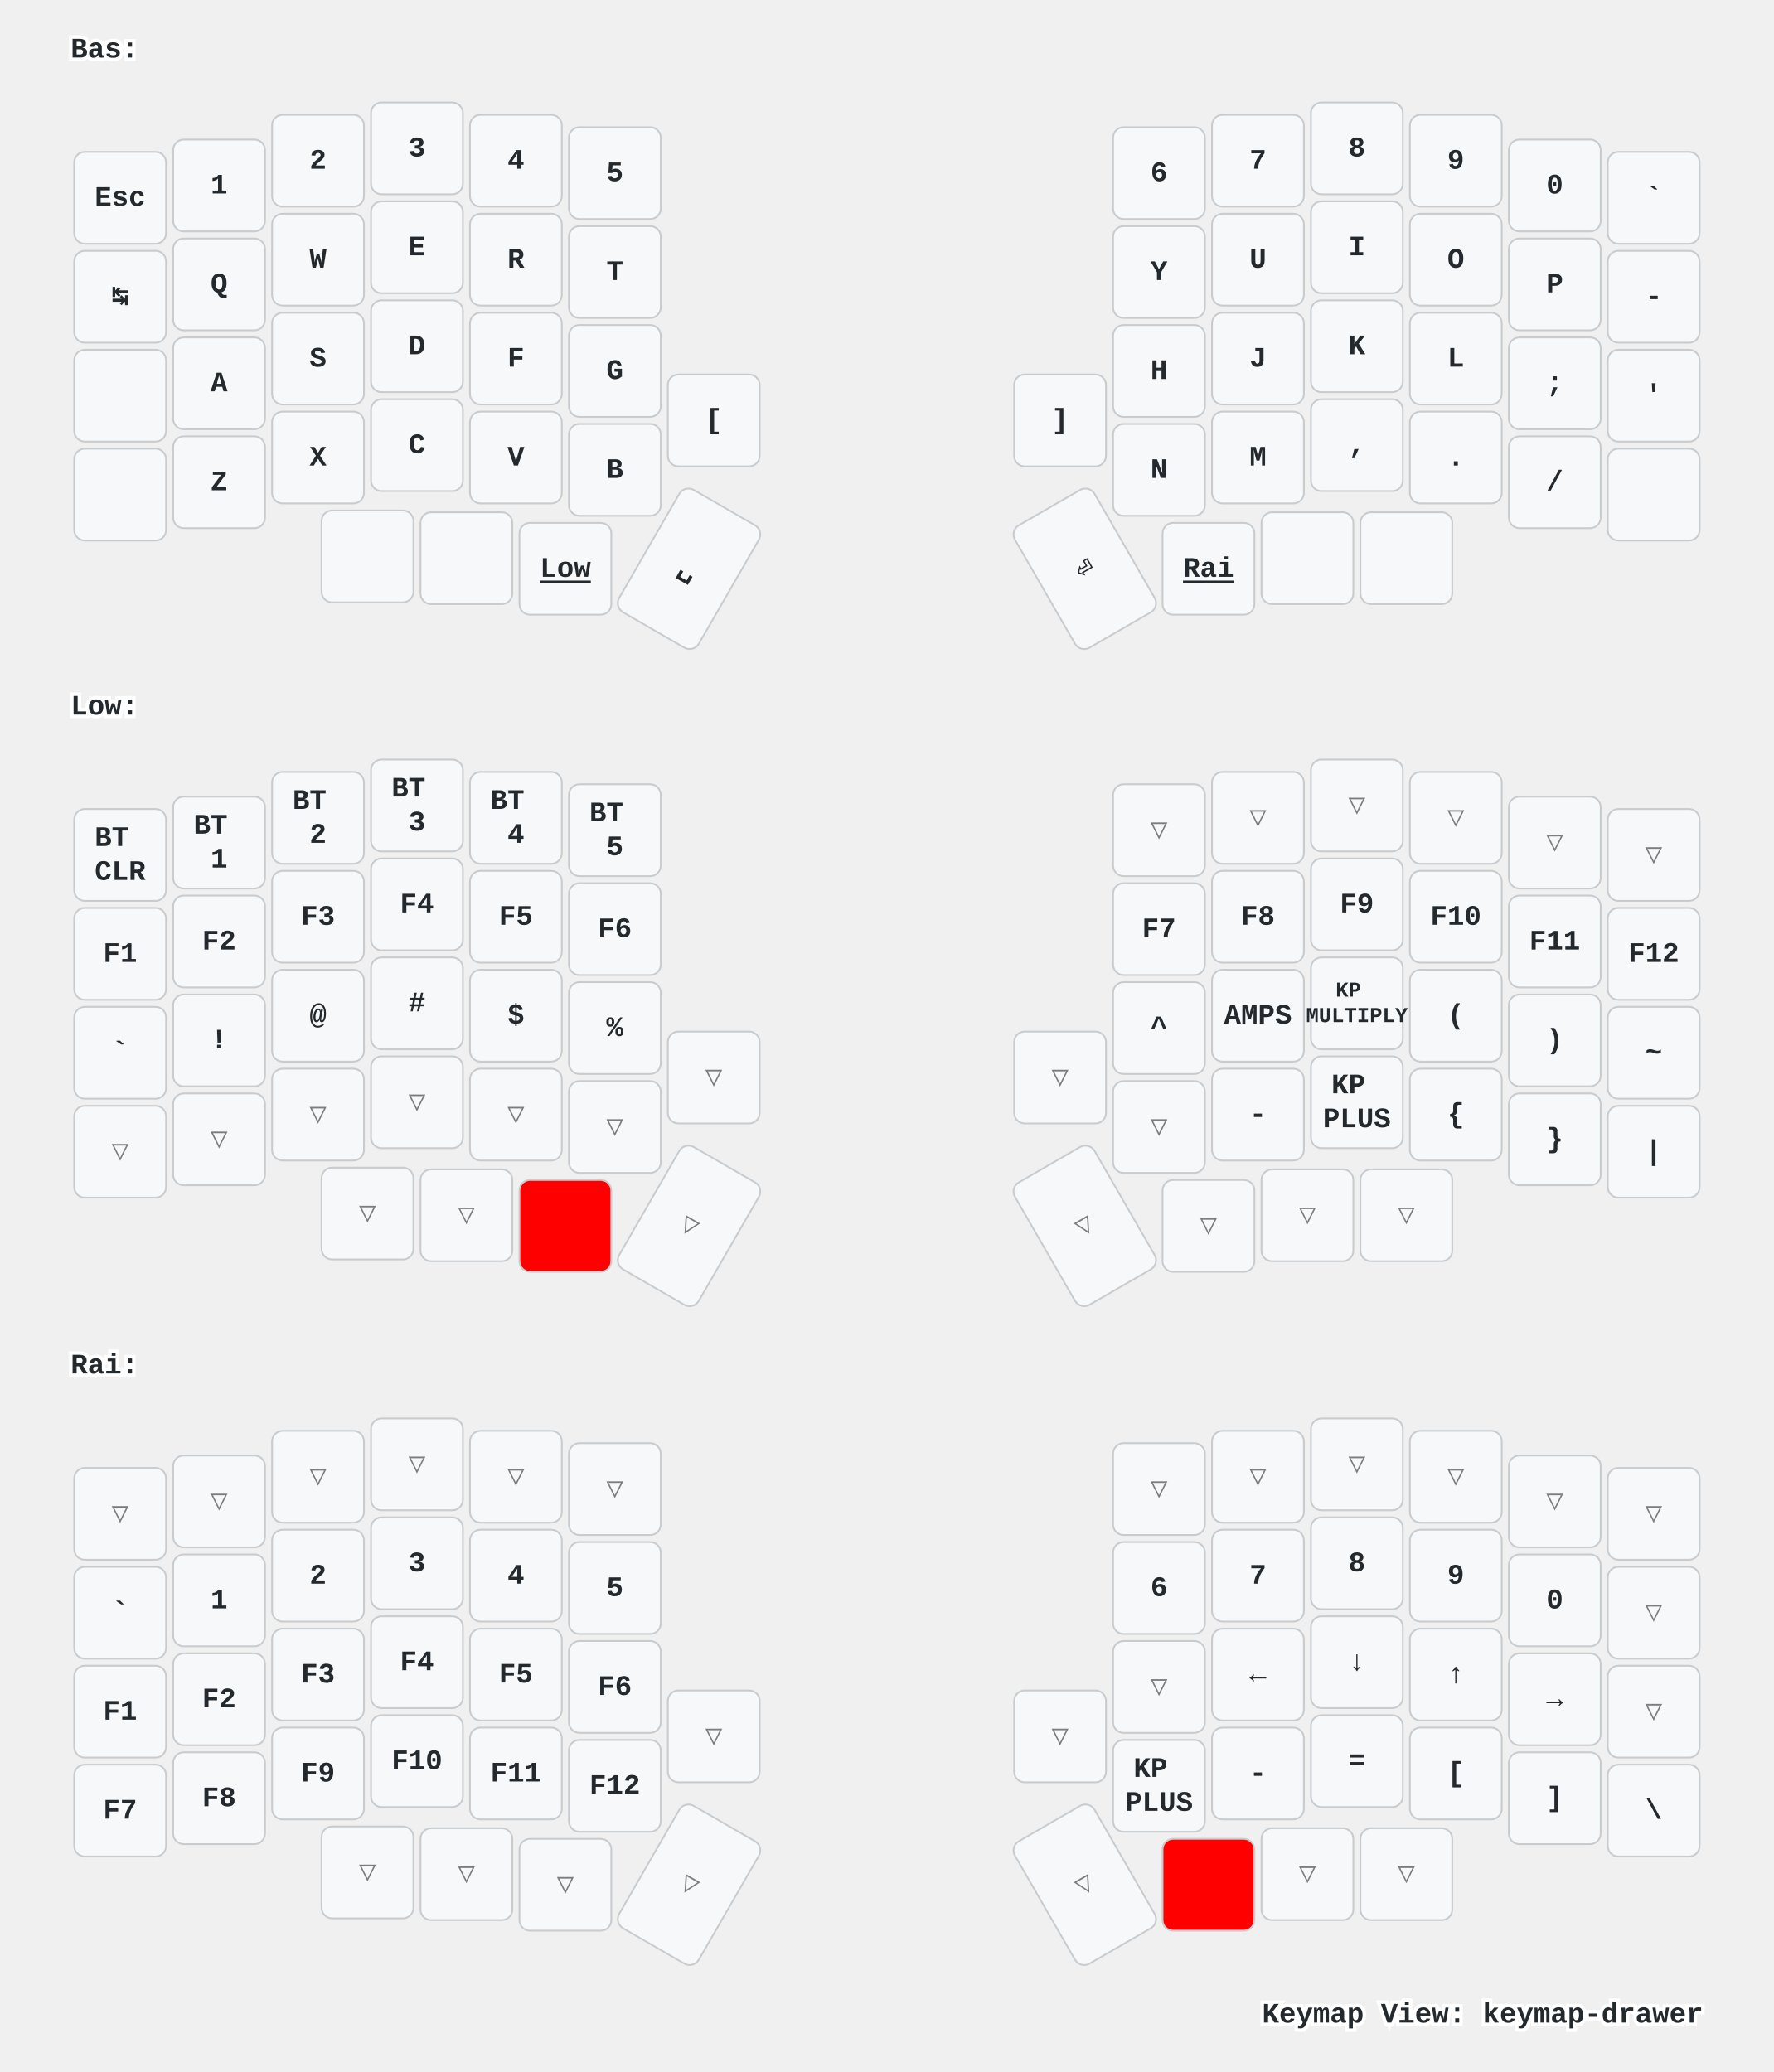
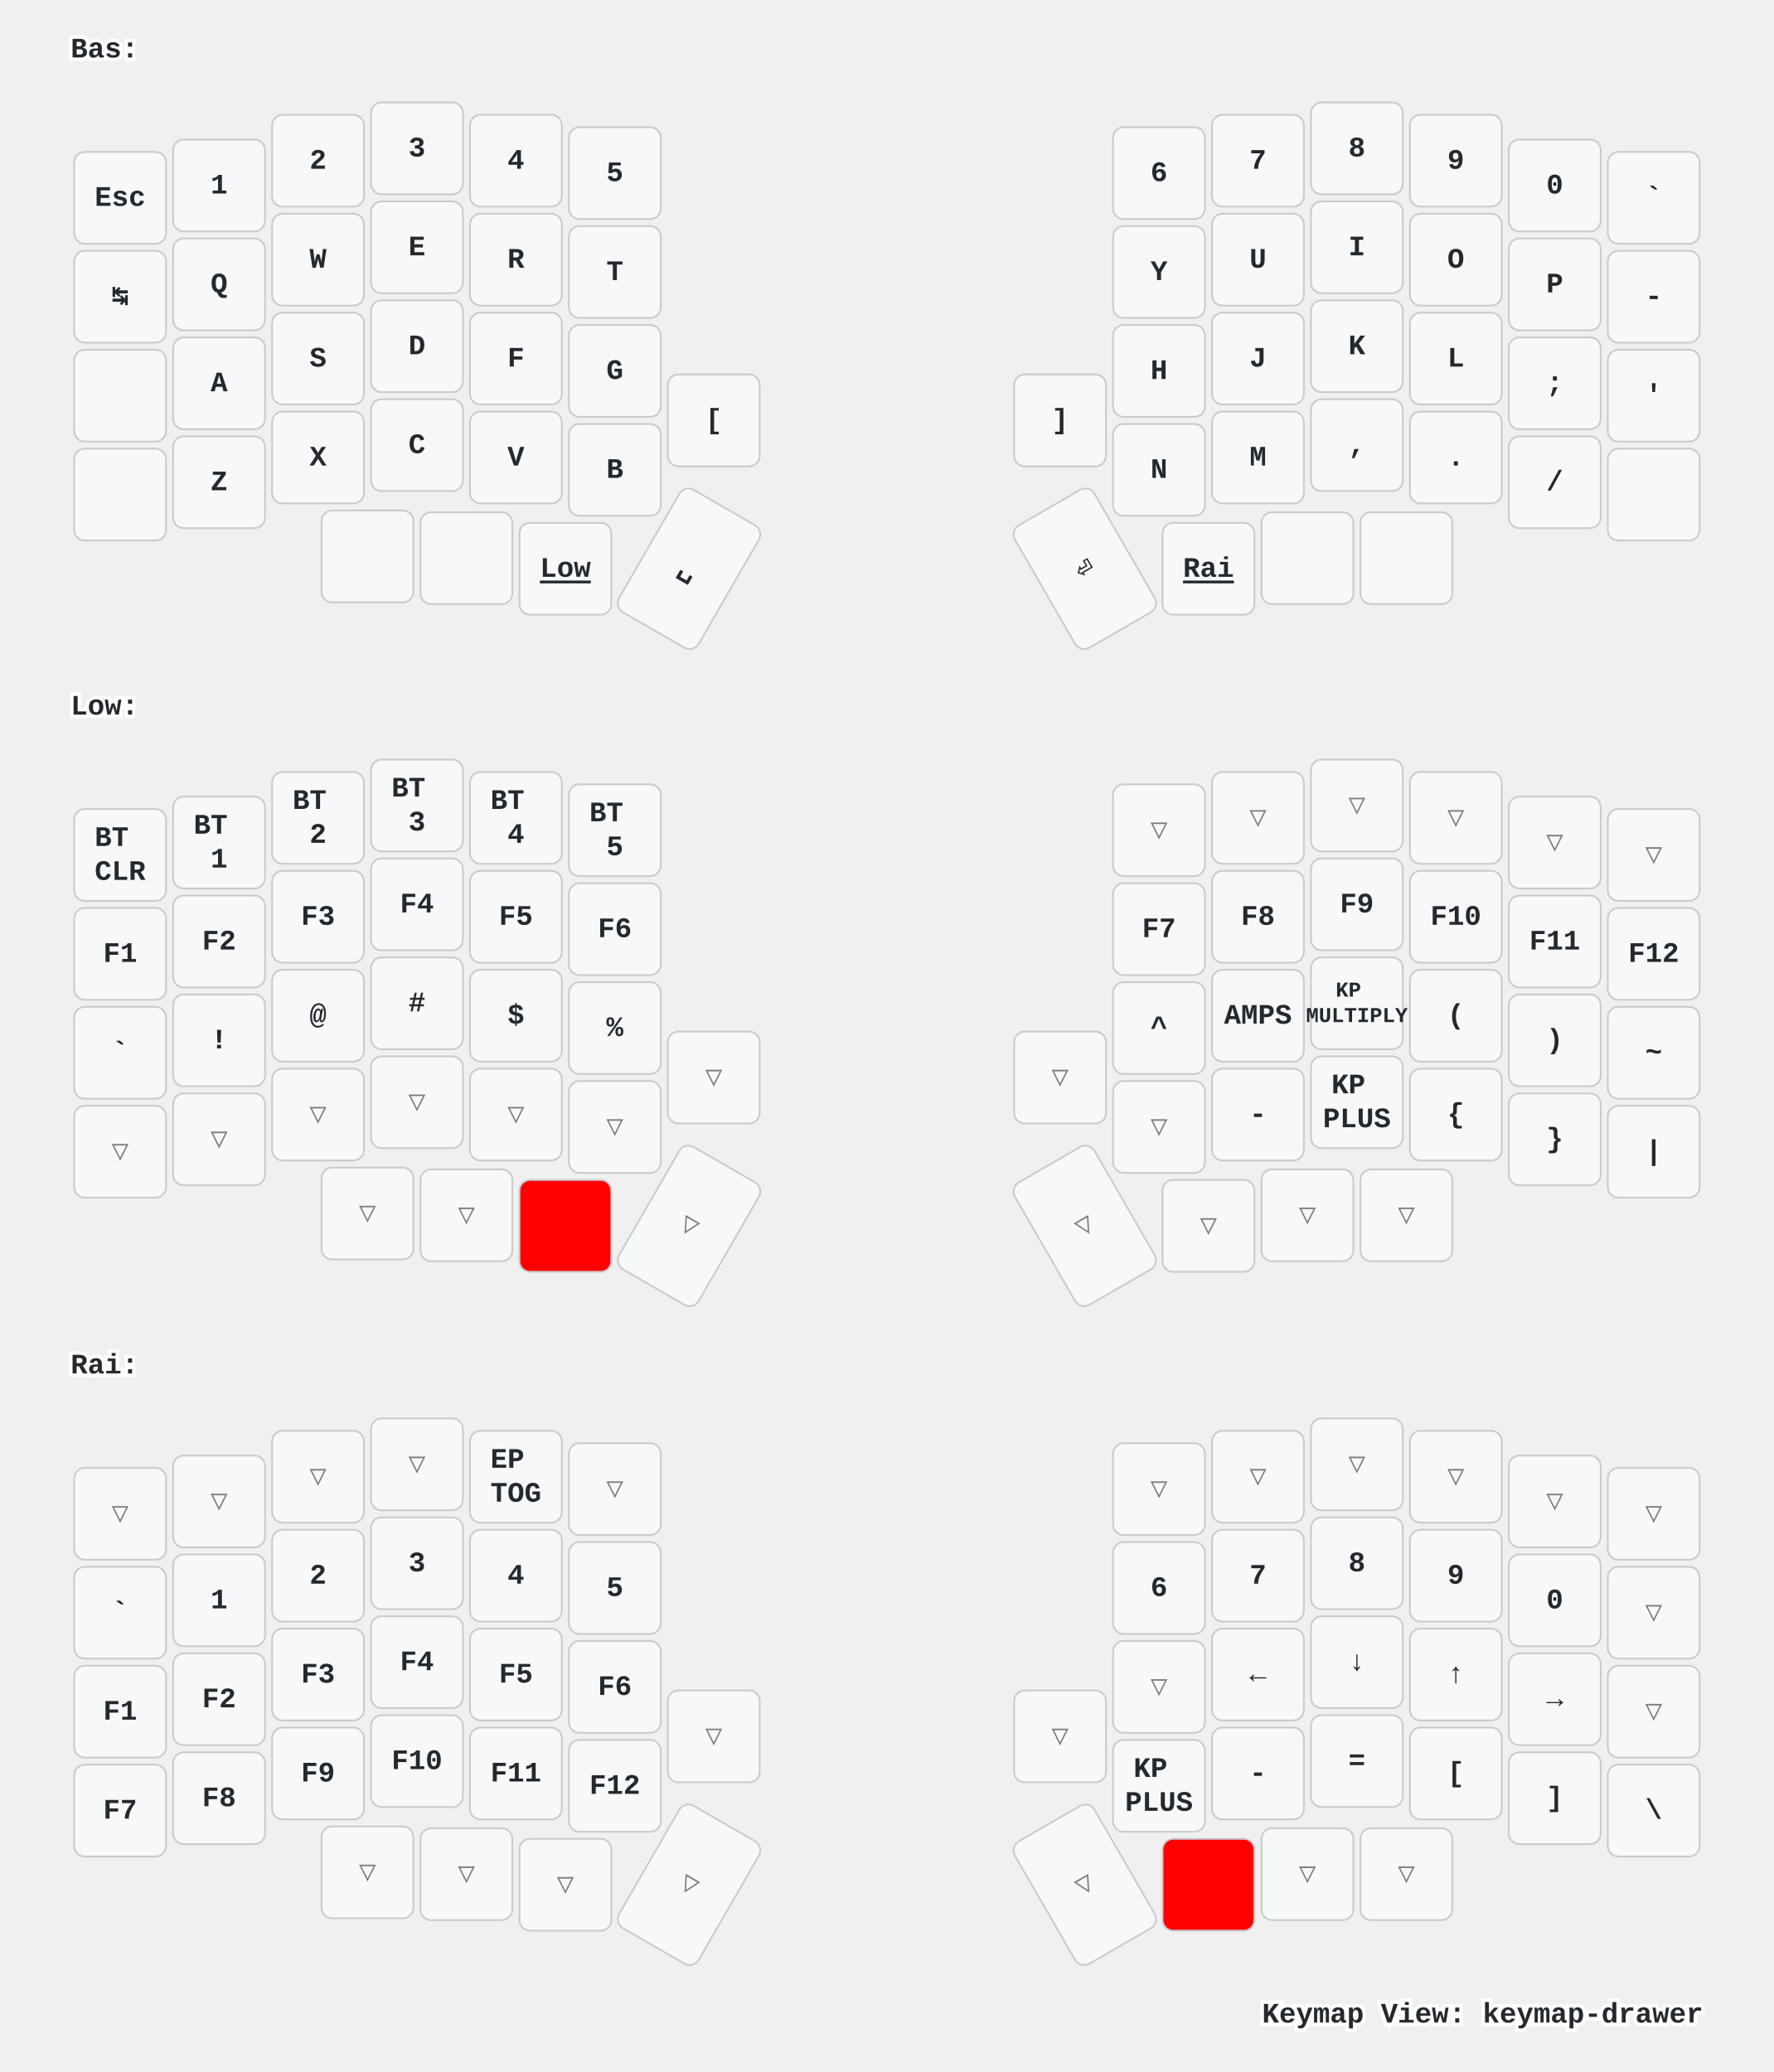
<svg xmlns="http://www.w3.org/2000/svg" xmlns:xlink="http://www.w3.org/1999/xlink" width="1004" height="1173" viewBox="0 0 1004 1173" class="keymap">
  <defs>/* start glyphs */
<svg id="mdi:apple-keyboard-command">
      <svg id="mdi-apple-keyboard-command" viewBox="0 0 24 24">
        <path d="M6,2A4,4 0 0,1 10,6V8H14V6A4,4 0 0,1 18,2A4,4 0 0,1 22,6A4,4 0 0,1 18,10H16V14H18A4,4 0 0,1 22,18A4,4 0 0,1 18,22A4,4 0 0,1 14,18V16H10V18A4,4 0 0,1 6,22A4,4 0 0,1 2,18A4,4 0 0,1 6,14H8V10H6A4,4 0 0,1 2,6A4,4 0 0,1 6,2M16,18A2,2 0 0,0 18,20A2,2 0 0,0 20,18A2,2 0 0,0 18,16H16V18M14,10H10V14H14V10M6,16A2,2 0 0,0 4,18A2,2 0 0,0 6,20A2,2 0 0,0 8,18V16H6M8,6A2,2 0 0,0 6,4A2,2 0 0,0 4,6A2,2 0 0,0 6,8H8V6M18,8A2,2 0 0,0 20,6A2,2 0 0,0 18,4A2,2 0 0,0 16,6V8H18Z" />
      </svg>
    </svg>
    <svg id="mdi:apple-keyboard-control">
      <svg id="mdi-apple-keyboard-control" viewBox="0 0 24 24">
        <path d="M19.78,11.78L18.36,13.19L12,6.83L5.64,13.19L4.22,11.78L12,4L19.78,11.78Z" />
      </svg>
    </svg>
    <svg id="mdi:apple-keyboard-option">
      <svg id="mdi-apple-keyboard-option" viewBox="0 0 24 24">
        <path d="M3,4H9.11L16.15,18H21V20H14.88L7.84,6H3V4M14,4H21V6H14V4Z" />
      </svg>
    </svg>
    <svg id="mdi:apple-keyboard-shift">
      <svg id="mdi-apple-keyboard-shift" viewBox="0 0 24 24">
        <path d="M15,18V12H17.17L12,6.83L6.83,12H9V18H15M12,4L22,14H17V20H7V14H2L12,4Z" />
      </svg>
    </svg>
    <svg id="mdi:backspace-outline">
      <svg id="mdi-backspace-outline" viewBox="0 0 24 24">
        <path d="M19,15.59L17.59,17L14,13.41L10.41,17L9,15.59L12.59,12L9,8.41L10.41,7L14,10.59L17.59,7L19,8.41L15.41,12L19,15.59M22,3A2,2 0 0,1 24,5V19A2,2 0 0,1 22,21H7C6.31,21 5.77,20.64 5.41,20.11L0,12L5.41,3.88C5.77,3.35 6.31,3 7,3H22M22,5H7L2.28,12L7,19H22V5Z" />
      </svg>
    </svg>
  </defs>/* end glyphs */
<style>/* inherit to force styles through use tags */
svg path {
    fill: inherit;
}

/* font and background color specifications */
svg.keymap {
    font-family: SFMono-Regular,Consolas,Liberation Mono,Menlo,monospace;
    font-size: 14px;
    font-kerning: normal;
    text-rendering: optimizeLegibility;
    fill: #24292e;
}

/* default key styling */
rect.key {
    fill: #f6f8fa;
}

rect.key, rect.combo {
    stroke: #c9cccf;
    stroke-width: 1;
}

/* default key side styling, only used is draw_key_sides is set */
rect.side {
    filter: brightness(90%);
}

/* color accent for combo boxes */
rect.combo, rect.combo-separate {
    fill: #cdf;
}

/* color accent for held keys */
rect.held, rect.combo.held {
    fill: #fdd;
}

/* color accent for ghost (optional) keys */
rect.ghost, rect.combo.ghost {
    stroke-dasharray: 4, 4;
    stroke-width: 2;
}

text {
    text-anchor: middle;
    dominant-baseline: middle;
}

/* styling for layer labels */
text.label {
    font-weight: bold;
    text-anchor: start;
    stroke: white;
    stroke-width: 4;
    paint-order: stroke;
}

/* styling for optional footer */
text.footer {
    text-anchor: end;
    dominant-baseline: auto;
    stroke: white;
    stroke-width: 4;
    paint-order: stroke;
}

/* styling for combo tap, and key non-tap label text */
- text.combo, text.hold, text.shifted, text.left, text.right {
+ text.combo, text.hold, text.shifted, text.left, text.right, text.tl, text.tr, text.bl, text.br {
    font-size: 11px;
}

- text.hold {
+ text.hold, text.bl, text.br {
    text-anchor: middle;
    dominant-baseline: auto;
}

- text.shifted {
+ text.shifted, text.tl, text.tr {
    text-anchor: middle;
    dominant-baseline: hanging;
}

- text.left {
+ text.left, text.tl, text.bl {
    text-anchor: start;
}

- text.right {
+ text.right, text.tr, text.br {
    text-anchor: end;
}

text.layer-activator {
    text-decoration: underline;
}

/* styling for hold/shifted label text in combo box */
text.combo.hold, text.combo.shifted, text.combo.left, text.combo.right {
    font-size: 8px;
}

/* lighter symbol for transparent keys */
text.trans {
    fill: #7b7e81;
}

/* styling for combo dendrons */
path.combo {
    stroke-width: 1;
    stroke: gray;
    fill: none;
}

/* Start Tabler Icons Cleanup */
/* cannot use height/width with glyphs */
.icon-tabler &gt; path {
    fill: inherit;
    stroke: inherit;
    stroke-width: 2;
}
/* hide tabler's default box */
.icon-tabler &gt; path[stroke="none"][fill="none"] {
    visibility: hidden;
}
/* End Tabler Icons Cleanup */

/* For default sytles, see https://github.com/caksoylar/keymap-drawer/blob/main/keymap_drawer/config.py#L85 */

svg.keymap {
  font-family: Ubuntu Mono, Inconsolata, Consolas, Liberation Mono, Menlo, monospace;
  font-size: 16px;
  font-weight: bold;
  text-rendering: optimizeLegibility;
}

/* Color accent for held keys
red = #f00
green = #0f0
blue = #00f
yellow = #ff0
cyan = #0ff
magenta = #f0f
white = #fff
black = #000
grey = #888
light grey = #ccc
#ffc
*/
rect.held, rect.combo.held {
    fill: #f00;
}

/* Technique borrowed and extended from https://github.com/englmaxi/zmk-config/blob/master/keymap-drawer/config.yaml */
.sym_sub_text.tap {
  translate: -5px 2px;
  font-size: 20px;
}
.sym_sub_text.shifted {
  translate: 10px 13px;
  font-size: 10px;
  opacity: 1.0;
}
.combo.sym_sub_text.tap {
  translate: -1px 1px;
}
.combo.sym_sub_text.shifted {
  translate: 7px 5px;
  font-size: 10px;
  opacity: 1.0;
}

/* Toggle */
.toggle.shifted {
  translate: -10px 12px;
}

.toggle.hold {
  translate: 13px -23px;
}

/* Variant for tap-dances */
.tap_dance.tap {
  translate: -7px 0px;
  font-size: 12px;
}
.tap_dance.shifted {
  translate: 7px 17px;
  font-size: 12px;
  opacity: 1.0;
}

/* Variant for symbol next to symbol */
.sym_by_sym.tap {
  translate: -6px 0px;
}
.sym_by_sym.shifted {
  translate: 10px 12px;
  opacity: 1.0;
}

.combo.sym_by_sym.tap {
  translate: -35px 0px;
}
.combo.sym_by_sym.shifted {
  translate: 35px 20px;
  opacity: 1.0;
}

.combo.sym_by_sym.hold {
  visibility: hidden;
}

/* hide hold box for combo sym_by_sym */
.combo.sym_by_sym.hold &gt; path[stroke="none"][fill="none"] {
  visibility: hidden;
}
</style>
  <g transform="translate(40, 0)" class="layer-Bas">
    <text x="0" y="28" class="label" id="Bas">Bas:</text>
    <g transform="translate(0, 56)">
      <g transform="translate(28, 56)" class="key keypos-0">
        <rect rx="6" ry="6" x="-26" y="-26" width="52" height="52" class="key" />
        <text x="0" y="0" class="key tap">Esc</text>
      </g>
      <g transform="translate(84, 49)" class="key keypos-1">
        <rect rx="6" ry="6" x="-26" y="-26" width="52" height="52" class="key" />
        <text x="0" y="0" class="key tap">1</text>
      </g>
      <g transform="translate(140, 35)" class="key keypos-2">
        <rect rx="6" ry="6" x="-26" y="-26" width="52" height="52" class="key" />
        <text x="0" y="0" class="key tap">2</text>
      </g>
      <g transform="translate(196, 28)" class="key keypos-3">
        <rect rx="6" ry="6" x="-26" y="-26" width="52" height="52" class="key" />
        <text x="0" y="0" class="key tap">3</text>
      </g>
      <g transform="translate(252, 35)" class="key keypos-4">
        <rect rx="6" ry="6" x="-26" y="-26" width="52" height="52" class="key" />
        <text x="0" y="0" class="key tap">4</text>
      </g>
      <g transform="translate(308, 42)" class="key keypos-5">
        <rect rx="6" ry="6" x="-26" y="-26" width="52" height="52" class="key" />
        <text x="0" y="0" class="key tap">5</text>
      </g>
      <g transform="translate(616, 42)" class="key keypos-6">
        <rect rx="6" ry="6" x="-26" y="-26" width="52" height="52" class="key" />
        <text x="0" y="0" class="key tap">6</text>
      </g>
      <g transform="translate(672, 35)" class="key keypos-7">
        <rect rx="6" ry="6" x="-26" y="-26" width="52" height="52" class="key" />
        <text x="0" y="0" class="key tap">7</text>
      </g>
      <g transform="translate(728, 28)" class="key keypos-8">
        <rect rx="6" ry="6" x="-26" y="-26" width="52" height="52" class="key" />
        <text x="0" y="0" class="key tap">8</text>
      </g>
      <g transform="translate(784, 35)" class="key keypos-9">
        <rect rx="6" ry="6" x="-26" y="-26" width="52" height="52" class="key" />
        <text x="0" y="0" class="key tap">9</text>
      </g>
      <g transform="translate(840, 49)" class="key keypos-10">
        <rect rx="6" ry="6" x="-26" y="-26" width="52" height="52" class="key" />
        <text x="0" y="0" class="key tap">0</text>
      </g>
      <g transform="translate(896, 56)" class="key keypos-11">
        <rect rx="6" ry="6" x="-26" y="-26" width="52" height="52" class="key" />
        <text x="0" y="0" class="key tap">`</text>
      </g>
      <g transform="translate(28, 112)" class="key keypos-12">
        <rect rx="6" ry="6" x="-26" y="-26" width="52" height="52" class="key" />
        <text x="0" y="0" class="key tap">↹</text>
      </g>
      <g transform="translate(84, 105)" class="key keypos-13">
        <rect rx="6" ry="6" x="-26" y="-26" width="52" height="52" class="key" />
        <text x="0" y="0" class="key tap">Q</text>
      </g>
      <g transform="translate(140, 91)" class="key keypos-14">
        <rect rx="6" ry="6" x="-26" y="-26" width="52" height="52" class="key" />
        <text x="0" y="0" class="key tap">W</text>
      </g>
      <g transform="translate(196, 84)" class="key keypos-15">
        <rect rx="6" ry="6" x="-26" y="-26" width="52" height="52" class="key" />
        <text x="0" y="0" class="key tap">E</text>
      </g>
      <g transform="translate(252, 91)" class="key keypos-16">
        <rect rx="6" ry="6" x="-26" y="-26" width="52" height="52" class="key" />
        <text x="0" y="0" class="key tap">R</text>
      </g>
      <g transform="translate(308, 98)" class="key keypos-17">
        <rect rx="6" ry="6" x="-26" y="-26" width="52" height="52" class="key" />
        <text x="0" y="0" class="key tap">T</text>
      </g>
      <g transform="translate(616, 98)" class="key keypos-18">
        <rect rx="6" ry="6" x="-26" y="-26" width="52" height="52" class="key" />
        <text x="0" y="0" class="key tap">Y</text>
      </g>
      <g transform="translate(672, 91)" class="key keypos-19">
        <rect rx="6" ry="6" x="-26" y="-26" width="52" height="52" class="key" />
        <text x="0" y="0" class="key tap">U</text>
      </g>
      <g transform="translate(728, 84)" class="key keypos-20">
        <rect rx="6" ry="6" x="-26" y="-26" width="52" height="52" class="key" />
        <text x="0" y="0" class="key tap">I</text>
      </g>
      <g transform="translate(784, 91)" class="key keypos-21">
        <rect rx="6" ry="6" x="-26" y="-26" width="52" height="52" class="key" />
        <text x="0" y="0" class="key tap">O</text>
      </g>
      <g transform="translate(840, 105)" class="key keypos-22">
        <rect rx="6" ry="6" x="-26" y="-26" width="52" height="52" class="key" />
        <text x="0" y="0" class="key tap">P</text>
      </g>
      <g transform="translate(896, 112)" class="key keypos-23">
        <rect rx="6" ry="6" x="-26" y="-26" width="52" height="52" class="key" />
        <text x="0" y="0" class="key tap">-</text>
      </g>
      <g transform="translate(28, 168)" class="key keypos-24">
        <rect rx="6" ry="6" x="-26" y="-26" width="52" height="52" class="key" />
        <use href="#mdi:apple-keyboard-control" xlink:href="#mdi:apple-keyboard-control" x="-9" y="-9" height="18" width="18.0" class="key tap glyph mdi:apple-keyboard-control" />
      </g>
      <g transform="translate(84, 161)" class="key keypos-25">
        <rect rx="6" ry="6" x="-26" y="-26" width="52" height="52" class="key" />
        <text x="0" y="0" class="key tap">A</text>
      </g>
      <g transform="translate(140, 147)" class="key keypos-26">
        <rect rx="6" ry="6" x="-26" y="-26" width="52" height="52" class="key" />
        <text x="0" y="0" class="key tap">S</text>
      </g>
      <g transform="translate(196, 140)" class="key keypos-27">
        <rect rx="6" ry="6" x="-26" y="-26" width="52" height="52" class="key" />
        <text x="0" y="0" class="key tap">D</text>
      </g>
      <g transform="translate(252, 147)" class="key keypos-28">
        <rect rx="6" ry="6" x="-26" y="-26" width="52" height="52" class="key" />
        <text x="0" y="0" class="key tap">F</text>
      </g>
      <g transform="translate(308, 154)" class="key keypos-29">
        <rect rx="6" ry="6" x="-26" y="-26" width="52" height="52" class="key" />
        <text x="0" y="0" class="key tap">G</text>
      </g>
      <g transform="translate(616, 154)" class="key keypos-30">
        <rect rx="6" ry="6" x="-26" y="-26" width="52" height="52" class="key" />
        <text x="0" y="0" class="key tap">H</text>
      </g>
      <g transform="translate(672, 147)" class="key keypos-31">
        <rect rx="6" ry="6" x="-26" y="-26" width="52" height="52" class="key" />
        <text x="0" y="0" class="key tap">J</text>
      </g>
      <g transform="translate(728, 140)" class="key keypos-32">
        <rect rx="6" ry="6" x="-26" y="-26" width="52" height="52" class="key" />
        <text x="0" y="0" class="key tap">K</text>
      </g>
      <g transform="translate(784, 147)" class="key keypos-33">
        <rect rx="6" ry="6" x="-26" y="-26" width="52" height="52" class="key" />
        <text x="0" y="0" class="key tap">L</text>
      </g>
      <g transform="translate(840, 161)" class="key keypos-34">
        <rect rx="6" ry="6" x="-26" y="-26" width="52" height="52" class="key" />
        <text x="0" y="0" class="key tap">;</text>
      </g>
      <g transform="translate(896, 168)" class="key keypos-35">
        <rect rx="6" ry="6" x="-26" y="-26" width="52" height="52" class="key" />
        <text x="0" y="0" class="key tap">'</text>
      </g>
      <g transform="translate(28, 224)" class="key keypos-36">
        <rect rx="6" ry="6" x="-26" y="-26" width="52" height="52" class="key" />
        <use href="#mdi:apple-keyboard-shift" xlink:href="#mdi:apple-keyboard-shift" x="-9" y="-9" height="18" width="18.0" class="key tap glyph mdi:apple-keyboard-shift" />
      </g>
      <g transform="translate(84, 217)" class="key keypos-37">
        <rect rx="6" ry="6" x="-26" y="-26" width="52" height="52" class="key" />
        <text x="0" y="0" class="key tap">Z</text>
      </g>
      <g transform="translate(140, 203)" class="key keypos-38">
        <rect rx="6" ry="6" x="-26" y="-26" width="52" height="52" class="key" />
        <text x="0" y="0" class="key tap">X</text>
      </g>
      <g transform="translate(196, 196)" class="key keypos-39">
        <rect rx="6" ry="6" x="-26" y="-26" width="52" height="52" class="key" />
        <text x="0" y="0" class="key tap">C</text>
      </g>
      <g transform="translate(252, 203)" class="key keypos-40">
        <rect rx="6" ry="6" x="-26" y="-26" width="52" height="52" class="key" />
        <text x="0" y="0" class="key tap">V</text>
      </g>
      <g transform="translate(308, 210)" class="key keypos-41">
        <rect rx="6" ry="6" x="-26" y="-26" width="52" height="52" class="key" />
        <text x="0" y="0" class="key tap">B</text>
      </g>
      <g transform="translate(364, 182)" class="key keypos-42">
        <rect rx="6" ry="6" x="-26" y="-26" width="52" height="52" class="key" />
        <text x="0" y="0" class="key tap">[</text>
      </g>
      <g transform="translate(560, 182)" class="key keypos-43">
        <rect rx="6" ry="6" x="-26" y="-26" width="52" height="52" class="key" />
        <text x="0" y="0" class="key tap">]</text>
      </g>
      <g transform="translate(616, 210)" class="key keypos-44">
        <rect rx="6" ry="6" x="-26" y="-26" width="52" height="52" class="key" />
        <text x="0" y="0" class="key tap">N</text>
      </g>
      <g transform="translate(672, 203)" class="key keypos-45">
        <rect rx="6" ry="6" x="-26" y="-26" width="52" height="52" class="key" />
        <text x="0" y="0" class="key tap">M</text>
      </g>
      <g transform="translate(728, 196)" class="key keypos-46">
        <rect rx="6" ry="6" x="-26" y="-26" width="52" height="52" class="key" />
        <text x="0" y="0" class="key tap">,</text>
      </g>
      <g transform="translate(784, 203)" class="key keypos-47">
        <rect rx="6" ry="6" x="-26" y="-26" width="52" height="52" class="key" />
        <text x="0" y="0" class="key tap">.</text>
      </g>
      <g transform="translate(840, 217)" class="key keypos-48">
        <rect rx="6" ry="6" x="-26" y="-26" width="52" height="52" class="key" />
        <text x="0" y="0" class="key tap">/</text>
      </g>
      <g transform="translate(896, 224)" class="key keypos-49">
        <rect rx="6" ry="6" x="-26" y="-26" width="52" height="52" class="key" />
        <use href="#mdi:apple-keyboard-shift" xlink:href="#mdi:apple-keyboard-shift" x="-9" y="-9" height="18" width="18.0" class="key tap glyph mdi:apple-keyboard-shift" />
      </g>
      <g transform="translate(168, 259)" class="key keypos-50">
        <rect rx="6" ry="6" x="-26" y="-26" width="52" height="52" class="key" />
        <use href="#mdi:apple-keyboard-option" xlink:href="#mdi:apple-keyboard-option" x="-9" y="-9" height="18" width="18.0" class="key tap glyph mdi:apple-keyboard-option" />
      </g>
      <g transform="translate(224, 260)" class="key keypos-51">
        <rect rx="6" ry="6" x="-26" y="-26" width="52" height="52" class="key" />
        <use href="#mdi:apple-keyboard-command" xlink:href="#mdi:apple-keyboard-command" x="-9" y="-9" height="18" width="18.0" class="key tap glyph mdi:apple-keyboard-command" />
      </g>
      <g transform="translate(280, 266)" class="key keypos-52">
        <rect rx="6" ry="6" x="-26" y="-26" width="52" height="52" class="key" />
        <a href="#Low">
          <text x="0" y="0" class="key tap layer-activator">Low</text>
        </a>
      </g>
      <g transform="translate(350, 266) rotate(30.0)" class="key keypos-53">
        <rect rx="6" ry="6" x="-26" y="-40" width="52" height="80" class="key" />
        <text x="0" y="0" class="key tap">␣</text>
      </g>
      <g transform="translate(574, 266) rotate(-30.0)" class="key keypos-54">
        <rect rx="6" ry="6" x="-26" y="-40" width="52" height="80" class="key" />
        <text x="0" y="0" class="key tap">⏎</text>
      </g>
      <g transform="translate(644, 266)" class="key keypos-55">
        <rect rx="6" ry="6" x="-26" y="-26" width="52" height="52" class="key" />
        <a href="#Rai">
          <text x="0" y="0" class="key tap layer-activator">Rai</text>
        </a>
      </g>
      <g transform="translate(700, 260)" class="key keypos-56">
        <rect rx="6" ry="6" x="-26" y="-26" width="52" height="52" class="key" />
        <use href="#mdi:backspace-outline" xlink:href="#mdi:backspace-outline" x="-9" y="-9" height="18" width="18.0" class="key tap glyph mdi:backspace-outline" />
      </g>
      <g transform="translate(756, 260)" class="key keypos-57">
        <rect rx="6" ry="6" x="-26" y="-26" width="52" height="52" class="key" />
        <use href="#mdi:apple-keyboard-command" xlink:href="#mdi:apple-keyboard-command" x="-9" y="-9" height="18" width="18.0" class="key tap glyph mdi:apple-keyboard-command" />
      </g>
    </g>
  </g>
  <g transform="translate(40, 372)" class="layer-Low">
    <text x="0" y="28" class="label" id="Low">Low:</text>
    <g transform="translate(0, 56)">
      <g transform="translate(28, 56)" class="key keypos-0">
        <rect rx="6" ry="6" x="-26" y="-26" width="52" height="52" class="key" />
        <text x="0" y="0" class="key tap">
          <tspan x="0" dy="-0.6em">BT</tspan>
          <tspan x="0" dy="1.2em">CLR</tspan>
        </text>
      </g>
      <g transform="translate(84, 49)" class="key keypos-1">
        <rect rx="6" ry="6" x="-26" y="-26" width="52" height="52" class="key" />
        <text x="0" y="0" class="key tap">
          <tspan x="0" dy="-0.6em">BT</tspan>
          <tspan x="0" dy="1.2em">1</tspan>
        </text>
      </g>
      <g transform="translate(140, 35)" class="key keypos-2">
        <rect rx="6" ry="6" x="-26" y="-26" width="52" height="52" class="key" />
        <text x="0" y="0" class="key tap">
          <tspan x="0" dy="-0.6em">BT</tspan>
          <tspan x="0" dy="1.2em">2</tspan>
        </text>
      </g>
      <g transform="translate(196, 28)" class="key keypos-3">
        <rect rx="6" ry="6" x="-26" y="-26" width="52" height="52" class="key" />
        <text x="0" y="0" class="key tap">
          <tspan x="0" dy="-0.6em">BT</tspan>
          <tspan x="0" dy="1.2em">3</tspan>
        </text>
      </g>
      <g transform="translate(252, 35)" class="key keypos-4">
        <rect rx="6" ry="6" x="-26" y="-26" width="52" height="52" class="key" />
        <text x="0" y="0" class="key tap">
          <tspan x="0" dy="-0.6em">BT</tspan>
          <tspan x="0" dy="1.2em">4</tspan>
        </text>
      </g>
      <g transform="translate(308, 42)" class="key keypos-5">
        <rect rx="6" ry="6" x="-26" y="-26" width="52" height="52" class="key" />
        <text x="0" y="0" class="key tap">
          <tspan x="0" dy="-0.6em">BT</tspan>
          <tspan x="0" dy="1.2em">5</tspan>
        </text>
      </g>
      <g transform="translate(616, 42)" class="key trans keypos-6">
        <rect rx="6" ry="6" x="-26" y="-26" width="52" height="52" class="key trans" />
        <text x="0" y="0" class="key trans tap">▽</text>
      </g>
      <g transform="translate(672, 35)" class="key trans keypos-7">
        <rect rx="6" ry="6" x="-26" y="-26" width="52" height="52" class="key trans" />
        <text x="0" y="0" class="key trans tap">▽</text>
      </g>
      <g transform="translate(728, 28)" class="key trans keypos-8">
        <rect rx="6" ry="6" x="-26" y="-26" width="52" height="52" class="key trans" />
        <text x="0" y="0" class="key trans tap">▽</text>
      </g>
      <g transform="translate(784, 35)" class="key trans keypos-9">
        <rect rx="6" ry="6" x="-26" y="-26" width="52" height="52" class="key trans" />
        <text x="0" y="0" class="key trans tap">▽</text>
      </g>
      <g transform="translate(840, 49)" class="key trans keypos-10">
        <rect rx="6" ry="6" x="-26" y="-26" width="52" height="52" class="key trans" />
        <text x="0" y="0" class="key trans tap">▽</text>
      </g>
      <g transform="translate(896, 56)" class="key trans keypos-11">
        <rect rx="6" ry="6" x="-26" y="-26" width="52" height="52" class="key trans" />
        <text x="0" y="0" class="key trans tap">▽</text>
      </g>
      <g transform="translate(28, 112)" class="key keypos-12">
        <rect rx="6" ry="6" x="-26" y="-26" width="52" height="52" class="key" />
        <text x="0" y="0" class="key tap">F1</text>
      </g>
      <g transform="translate(84, 105)" class="key keypos-13">
        <rect rx="6" ry="6" x="-26" y="-26" width="52" height="52" class="key" />
        <text x="0" y="0" class="key tap">F2</text>
      </g>
      <g transform="translate(140, 91)" class="key keypos-14">
        <rect rx="6" ry="6" x="-26" y="-26" width="52" height="52" class="key" />
        <text x="0" y="0" class="key tap">F3</text>
      </g>
      <g transform="translate(196, 84)" class="key keypos-15">
        <rect rx="6" ry="6" x="-26" y="-26" width="52" height="52" class="key" />
        <text x="0" y="0" class="key tap">F4</text>
      </g>
      <g transform="translate(252, 91)" class="key keypos-16">
        <rect rx="6" ry="6" x="-26" y="-26" width="52" height="52" class="key" />
        <text x="0" y="0" class="key tap">F5</text>
      </g>
      <g transform="translate(308, 98)" class="key keypos-17">
        <rect rx="6" ry="6" x="-26" y="-26" width="52" height="52" class="key" />
        <text x="0" y="0" class="key tap">F6</text>
      </g>
      <g transform="translate(616, 98)" class="key keypos-18">
        <rect rx="6" ry="6" x="-26" y="-26" width="52" height="52" class="key" />
        <text x="0" y="0" class="key tap">F7</text>
      </g>
      <g transform="translate(672, 91)" class="key keypos-19">
        <rect rx="6" ry="6" x="-26" y="-26" width="52" height="52" class="key" />
        <text x="0" y="0" class="key tap">F8</text>
      </g>
      <g transform="translate(728, 84)" class="key keypos-20">
        <rect rx="6" ry="6" x="-26" y="-26" width="52" height="52" class="key" />
        <text x="0" y="0" class="key tap">F9</text>
      </g>
      <g transform="translate(784, 91)" class="key keypos-21">
        <rect rx="6" ry="6" x="-26" y="-26" width="52" height="52" class="key" />
        <text x="0" y="0" class="key tap">F10</text>
      </g>
      <g transform="translate(840, 105)" class="key keypos-22">
        <rect rx="6" ry="6" x="-26" y="-26" width="52" height="52" class="key" />
        <text x="0" y="0" class="key tap">F11</text>
      </g>
      <g transform="translate(896, 112)" class="key keypos-23">
        <rect rx="6" ry="6" x="-26" y="-26" width="52" height="52" class="key" />
        <text x="0" y="0" class="key tap">F12</text>
      </g>
      <g transform="translate(28, 168)" class="key keypos-24">
        <rect rx="6" ry="6" x="-26" y="-26" width="52" height="52" class="key" />
        <text x="0" y="0" class="key tap">`</text>
      </g>
      <g transform="translate(84, 161)" class="key keypos-25">
        <rect rx="6" ry="6" x="-26" y="-26" width="52" height="52" class="key" />
        <text x="0" y="0" class="key tap">!</text>
      </g>
      <g transform="translate(140, 147)" class="key keypos-26">
        <rect rx="6" ry="6" x="-26" y="-26" width="52" height="52" class="key" />
        <text x="0" y="0" class="key tap">@</text>
      </g>
      <g transform="translate(196, 140)" class="key keypos-27">
        <rect rx="6" ry="6" x="-26" y="-26" width="52" height="52" class="key" />
        <text x="0" y="0" class="key tap">#</text>
      </g>
      <g transform="translate(252, 147)" class="key keypos-28">
        <rect rx="6" ry="6" x="-26" y="-26" width="52" height="52" class="key" />
        <text x="0" y="0" class="key tap">$</text>
      </g>
      <g transform="translate(308, 154)" class="key keypos-29">
        <rect rx="6" ry="6" x="-26" y="-26" width="52" height="52" class="key" />
        <text x="0" y="0" class="key tap">%</text>
      </g>
      <g transform="translate(616, 154)" class="key keypos-30">
        <rect rx="6" ry="6" x="-26" y="-26" width="52" height="52" class="key" />
        <text x="0" y="0" class="key tap">^</text>
      </g>
      <g transform="translate(672, 147)" class="key keypos-31">
        <rect rx="6" ry="6" x="-26" y="-26" width="52" height="52" class="key" />
        <text x="0" y="0" class="key tap">AMPS</text>
      </g>
      <g transform="translate(728, 140)" class="key keypos-32">
        <rect rx="6" ry="6" x="-26" y="-26" width="52" height="52" class="key" />
        <text x="0" y="0" class="key tap">
          <tspan x="0" dy="-0.6em" style="font-size: 75%">KP</tspan>
          <tspan x="0" dy="1.2em" style="font-size: 75%">MULTIPLY</tspan>
        </text>
      </g>
      <g transform="translate(784, 147)" class="key keypos-33">
        <rect rx="6" ry="6" x="-26" y="-26" width="52" height="52" class="key" />
        <text x="0" y="0" class="key tap">(</text>
      </g>
      <g transform="translate(840, 161)" class="key keypos-34">
        <rect rx="6" ry="6" x="-26" y="-26" width="52" height="52" class="key" />
        <text x="0" y="0" class="key tap">)</text>
      </g>
      <g transform="translate(896, 168)" class="key keypos-35">
        <rect rx="6" ry="6" x="-26" y="-26" width="52" height="52" class="key" />
        <text x="0" y="0" class="key tap">~</text>
      </g>
      <g transform="translate(28, 224)" class="key trans keypos-36">
        <rect rx="6" ry="6" x="-26" y="-26" width="52" height="52" class="key trans" />
        <text x="0" y="0" class="key trans tap">▽</text>
      </g>
      <g transform="translate(84, 217)" class="key trans keypos-37">
        <rect rx="6" ry="6" x="-26" y="-26" width="52" height="52" class="key trans" />
        <text x="0" y="0" class="key trans tap">▽</text>
      </g>
      <g transform="translate(140, 203)" class="key trans keypos-38">
        <rect rx="6" ry="6" x="-26" y="-26" width="52" height="52" class="key trans" />
        <text x="0" y="0" class="key trans tap">▽</text>
      </g>
      <g transform="translate(196, 196)" class="key trans keypos-39">
        <rect rx="6" ry="6" x="-26" y="-26" width="52" height="52" class="key trans" />
        <text x="0" y="0" class="key trans tap">▽</text>
      </g>
      <g transform="translate(252, 203)" class="key trans keypos-40">
        <rect rx="6" ry="6" x="-26" y="-26" width="52" height="52" class="key trans" />
        <text x="0" y="0" class="key trans tap">▽</text>
      </g>
      <g transform="translate(308, 210)" class="key trans keypos-41">
        <rect rx="6" ry="6" x="-26" y="-26" width="52" height="52" class="key trans" />
        <text x="0" y="0" class="key trans tap">▽</text>
      </g>
      <g transform="translate(364, 182)" class="key trans keypos-42">
        <rect rx="6" ry="6" x="-26" y="-26" width="52" height="52" class="key trans" />
        <text x="0" y="0" class="key trans tap">▽</text>
      </g>
      <g transform="translate(560, 182)" class="key trans keypos-43">
        <rect rx="6" ry="6" x="-26" y="-26" width="52" height="52" class="key trans" />
        <text x="0" y="0" class="key trans tap">▽</text>
      </g>
      <g transform="translate(616, 210)" class="key trans keypos-44">
        <rect rx="6" ry="6" x="-26" y="-26" width="52" height="52" class="key trans" />
        <text x="0" y="0" class="key trans tap">▽</text>
      </g>
      <g transform="translate(672, 203)" class="key keypos-45">
        <rect rx="6" ry="6" x="-26" y="-26" width="52" height="52" class="key" />
        <text x="0" y="0" class="key tap">-</text>
      </g>
      <g transform="translate(728, 196)" class="key keypos-46">
        <rect rx="6" ry="6" x="-26" y="-26" width="52" height="52" class="key" />
        <text x="0" y="0" class="key tap">
          <tspan x="0" dy="-0.6em">KP</tspan>
          <tspan x="0" dy="1.2em">PLUS</tspan>
        </text>
      </g>
      <g transform="translate(784, 203)" class="key keypos-47">
        <rect rx="6" ry="6" x="-26" y="-26" width="52" height="52" class="key" />
        <text x="0" y="0" class="key tap">{</text>
      </g>
      <g transform="translate(840, 217)" class="key keypos-48">
        <rect rx="6" ry="6" x="-26" y="-26" width="52" height="52" class="key" />
        <text x="0" y="0" class="key tap">}</text>
      </g>
      <g transform="translate(896, 224)" class="key keypos-49">
        <rect rx="6" ry="6" x="-26" y="-26" width="52" height="52" class="key" />
        <text x="0" y="0" class="key tap">|</text>
      </g>
      <g transform="translate(168, 259)" class="key trans keypos-50">
        <rect rx="6" ry="6" x="-26" y="-26" width="52" height="52" class="key trans" />
        <text x="0" y="0" class="key trans tap">▽</text>
      </g>
      <g transform="translate(224, 260)" class="key trans keypos-51">
        <rect rx="6" ry="6" x="-26" y="-26" width="52" height="52" class="key trans" />
        <text x="0" y="0" class="key trans tap">▽</text>
      </g>
      <g transform="translate(280, 266)" class="key held keypos-52">
        <rect rx="6" ry="6" x="-26" y="-26" width="52" height="52" class="key held" />
      </g>
      <g transform="translate(350, 266) rotate(30.0)" class="key trans keypos-53">
        <rect rx="6" ry="6" x="-26" y="-40" width="52" height="80" class="key trans" />
        <text x="0" y="0" class="key trans tap">▽</text>
      </g>
      <g transform="translate(574, 266) rotate(-30.0)" class="key trans keypos-54">
        <rect rx="6" ry="6" x="-26" y="-40" width="52" height="80" class="key trans" />
        <text x="0" y="0" class="key trans tap">▽</text>
      </g>
      <g transform="translate(644, 266)" class="key trans keypos-55">
        <rect rx="6" ry="6" x="-26" y="-26" width="52" height="52" class="key trans" />
        <text x="0" y="0" class="key trans tap">▽</text>
      </g>
      <g transform="translate(700, 260)" class="key trans keypos-56">
        <rect rx="6" ry="6" x="-26" y="-26" width="52" height="52" class="key trans" />
        <text x="0" y="0" class="key trans tap">▽</text>
      </g>
      <g transform="translate(756, 260)" class="key trans keypos-57">
        <rect rx="6" ry="6" x="-26" y="-26" width="52" height="52" class="key trans" />
        <text x="0" y="0" class="key trans tap">▽</text>
      </g>
    </g>
  </g>
  <g transform="translate(40, 745)" class="layer-Rai">
    <text x="0" y="28" class="label" id="Rai">Rai:</text>
    <g transform="translate(0, 56)">
      <g transform="translate(28, 56)" class="key trans keypos-0">
        <rect rx="6" ry="6" x="-26" y="-26" width="52" height="52" class="key trans" />
        <text x="0" y="0" class="key trans tap">▽</text>
      </g>
      <g transform="translate(84, 49)" class="key trans keypos-1">
        <rect rx="6" ry="6" x="-26" y="-26" width="52" height="52" class="key trans" />
        <text x="0" y="0" class="key trans tap">▽</text>
      </g>
      <g transform="translate(140, 35)" class="key trans keypos-2">
        <rect rx="6" ry="6" x="-26" y="-26" width="52" height="52" class="key trans" />
        <text x="0" y="0" class="key trans tap">▽</text>
      </g>
      <g transform="translate(196, 28)" class="key trans keypos-3">
        <rect rx="6" ry="6" x="-26" y="-26" width="52" height="52" class="key trans" />
        <text x="0" y="0" class="key trans tap">▽</text>
      </g>
-       <g transform="translate(252, 35)" class="key trans keypos-4">
-         <rect rx="6" ry="6" x="-26" y="-26" width="52" height="52" class="key trans" />
-         <text x="0" y="0" class="key trans tap">▽</text>
+       <g transform="translate(252, 35)" class="key keypos-4">
+         <rect rx="6" ry="6" x="-26" y="-26" width="52" height="52" class="key" />
+         <text x="0" y="0" class="key tap">
+           <tspan x="0" dy="-0.6em">EP</tspan>
+           <tspan x="0" dy="1.2em">TOG</tspan>
+         </text>
      </g>
      <g transform="translate(308, 42)" class="key trans keypos-5">
        <rect rx="6" ry="6" x="-26" y="-26" width="52" height="52" class="key trans" />
        <text x="0" y="0" class="key trans tap">▽</text>
      </g>
      <g transform="translate(616, 42)" class="key trans keypos-6">
        <rect rx="6" ry="6" x="-26" y="-26" width="52" height="52" class="key trans" />
        <text x="0" y="0" class="key trans tap">▽</text>
      </g>
      <g transform="translate(672, 35)" class="key trans keypos-7">
        <rect rx="6" ry="6" x="-26" y="-26" width="52" height="52" class="key trans" />
        <text x="0" y="0" class="key trans tap">▽</text>
      </g>
      <g transform="translate(728, 28)" class="key trans keypos-8">
        <rect rx="6" ry="6" x="-26" y="-26" width="52" height="52" class="key trans" />
        <text x="0" y="0" class="key trans tap">▽</text>
      </g>
      <g transform="translate(784, 35)" class="key trans keypos-9">
        <rect rx="6" ry="6" x="-26" y="-26" width="52" height="52" class="key trans" />
        <text x="0" y="0" class="key trans tap">▽</text>
      </g>
      <g transform="translate(840, 49)" class="key trans keypos-10">
        <rect rx="6" ry="6" x="-26" y="-26" width="52" height="52" class="key trans" />
        <text x="0" y="0" class="key trans tap">▽</text>
      </g>
      <g transform="translate(896, 56)" class="key trans keypos-11">
        <rect rx="6" ry="6" x="-26" y="-26" width="52" height="52" class="key trans" />
        <text x="0" y="0" class="key trans tap">▽</text>
      </g>
      <g transform="translate(28, 112)" class="key keypos-12">
        <rect rx="6" ry="6" x="-26" y="-26" width="52" height="52" class="key" />
        <text x="0" y="0" class="key tap">`</text>
      </g>
      <g transform="translate(84, 105)" class="key keypos-13">
        <rect rx="6" ry="6" x="-26" y="-26" width="52" height="52" class="key" />
        <text x="0" y="0" class="key tap">1</text>
      </g>
      <g transform="translate(140, 91)" class="key keypos-14">
        <rect rx="6" ry="6" x="-26" y="-26" width="52" height="52" class="key" />
        <text x="0" y="0" class="key tap">2</text>
      </g>
      <g transform="translate(196, 84)" class="key keypos-15">
        <rect rx="6" ry="6" x="-26" y="-26" width="52" height="52" class="key" />
        <text x="0" y="0" class="key tap">3</text>
      </g>
      <g transform="translate(252, 91)" class="key keypos-16">
        <rect rx="6" ry="6" x="-26" y="-26" width="52" height="52" class="key" />
        <text x="0" y="0" class="key tap">4</text>
      </g>
      <g transform="translate(308, 98)" class="key keypos-17">
        <rect rx="6" ry="6" x="-26" y="-26" width="52" height="52" class="key" />
        <text x="0" y="0" class="key tap">5</text>
      </g>
      <g transform="translate(616, 98)" class="key keypos-18">
        <rect rx="6" ry="6" x="-26" y="-26" width="52" height="52" class="key" />
        <text x="0" y="0" class="key tap">6</text>
      </g>
      <g transform="translate(672, 91)" class="key keypos-19">
        <rect rx="6" ry="6" x="-26" y="-26" width="52" height="52" class="key" />
        <text x="0" y="0" class="key tap">7</text>
      </g>
      <g transform="translate(728, 84)" class="key keypos-20">
        <rect rx="6" ry="6" x="-26" y="-26" width="52" height="52" class="key" />
        <text x="0" y="0" class="key tap">8</text>
      </g>
      <g transform="translate(784, 91)" class="key keypos-21">
        <rect rx="6" ry="6" x="-26" y="-26" width="52" height="52" class="key" />
        <text x="0" y="0" class="key tap">9</text>
      </g>
      <g transform="translate(840, 105)" class="key keypos-22">
        <rect rx="6" ry="6" x="-26" y="-26" width="52" height="52" class="key" />
        <text x="0" y="0" class="key tap">0</text>
      </g>
      <g transform="translate(896, 112)" class="key trans keypos-23">
        <rect rx="6" ry="6" x="-26" y="-26" width="52" height="52" class="key trans" />
        <text x="0" y="0" class="key trans tap">▽</text>
      </g>
      <g transform="translate(28, 168)" class="key keypos-24">
        <rect rx="6" ry="6" x="-26" y="-26" width="52" height="52" class="key" />
        <text x="0" y="0" class="key tap">F1</text>
      </g>
      <g transform="translate(84, 161)" class="key keypos-25">
        <rect rx="6" ry="6" x="-26" y="-26" width="52" height="52" class="key" />
        <text x="0" y="0" class="key tap">F2</text>
      </g>
      <g transform="translate(140, 147)" class="key keypos-26">
        <rect rx="6" ry="6" x="-26" y="-26" width="52" height="52" class="key" />
        <text x="0" y="0" class="key tap">F3</text>
      </g>
      <g transform="translate(196, 140)" class="key keypos-27">
        <rect rx="6" ry="6" x="-26" y="-26" width="52" height="52" class="key" />
        <text x="0" y="0" class="key tap">F4</text>
      </g>
      <g transform="translate(252, 147)" class="key keypos-28">
        <rect rx="6" ry="6" x="-26" y="-26" width="52" height="52" class="key" />
        <text x="0" y="0" class="key tap">F5</text>
      </g>
      <g transform="translate(308, 154)" class="key keypos-29">
        <rect rx="6" ry="6" x="-26" y="-26" width="52" height="52" class="key" />
        <text x="0" y="0" class="key tap">F6</text>
      </g>
      <g transform="translate(616, 154)" class="key trans keypos-30">
        <rect rx="6" ry="6" x="-26" y="-26" width="52" height="52" class="key trans" />
        <text x="0" y="0" class="key trans tap">▽</text>
      </g>
      <g transform="translate(672, 147)" class="key keypos-31">
        <rect rx="6" ry="6" x="-26" y="-26" width="52" height="52" class="key" />
        <text x="0" y="0" class="key tap">←</text>
      </g>
      <g transform="translate(728, 140)" class="key keypos-32">
        <rect rx="6" ry="6" x="-26" y="-26" width="52" height="52" class="key" />
        <text x="0" y="0" class="key tap">↓</text>
      </g>
      <g transform="translate(784, 147)" class="key keypos-33">
        <rect rx="6" ry="6" x="-26" y="-26" width="52" height="52" class="key" />
        <text x="0" y="0" class="key tap">↑</text>
      </g>
      <g transform="translate(840, 161)" class="key keypos-34">
        <rect rx="6" ry="6" x="-26" y="-26" width="52" height="52" class="key" />
        <text x="0" y="0" class="key tap">→</text>
      </g>
      <g transform="translate(896, 168)" class="key trans keypos-35">
        <rect rx="6" ry="6" x="-26" y="-26" width="52" height="52" class="key trans" />
        <text x="0" y="0" class="key trans tap">▽</text>
      </g>
      <g transform="translate(28, 224)" class="key keypos-36">
        <rect rx="6" ry="6" x="-26" y="-26" width="52" height="52" class="key" />
        <text x="0" y="0" class="key tap">F7</text>
      </g>
      <g transform="translate(84, 217)" class="key keypos-37">
        <rect rx="6" ry="6" x="-26" y="-26" width="52" height="52" class="key" />
        <text x="0" y="0" class="key tap">F8</text>
      </g>
      <g transform="translate(140, 203)" class="key keypos-38">
        <rect rx="6" ry="6" x="-26" y="-26" width="52" height="52" class="key" />
        <text x="0" y="0" class="key tap">F9</text>
      </g>
      <g transform="translate(196, 196)" class="key keypos-39">
        <rect rx="6" ry="6" x="-26" y="-26" width="52" height="52" class="key" />
        <text x="0" y="0" class="key tap">F10</text>
      </g>
      <g transform="translate(252, 203)" class="key keypos-40">
        <rect rx="6" ry="6" x="-26" y="-26" width="52" height="52" class="key" />
        <text x="0" y="0" class="key tap">F11</text>
      </g>
      <g transform="translate(308, 210)" class="key keypos-41">
        <rect rx="6" ry="6" x="-26" y="-26" width="52" height="52" class="key" />
        <text x="0" y="0" class="key tap">F12</text>
      </g>
      <g transform="translate(364, 182)" class="key trans keypos-42">
        <rect rx="6" ry="6" x="-26" y="-26" width="52" height="52" class="key trans" />
        <text x="0" y="0" class="key trans tap">▽</text>
      </g>
      <g transform="translate(560, 182)" class="key trans keypos-43">
        <rect rx="6" ry="6" x="-26" y="-26" width="52" height="52" class="key trans" />
        <text x="0" y="0" class="key trans tap">▽</text>
      </g>
      <g transform="translate(616, 210)" class="key keypos-44">
        <rect rx="6" ry="6" x="-26" y="-26" width="52" height="52" class="key" />
        <text x="0" y="0" class="key tap">
          <tspan x="0" dy="-0.6em">KP</tspan>
          <tspan x="0" dy="1.2em">PLUS</tspan>
        </text>
      </g>
      <g transform="translate(672, 203)" class="key keypos-45">
        <rect rx="6" ry="6" x="-26" y="-26" width="52" height="52" class="key" />
        <text x="0" y="0" class="key tap">-</text>
      </g>
      <g transform="translate(728, 196)" class="key keypos-46">
        <rect rx="6" ry="6" x="-26" y="-26" width="52" height="52" class="key" />
        <text x="0" y="0" class="key tap">=</text>
      </g>
      <g transform="translate(784, 203)" class="key keypos-47">
        <rect rx="6" ry="6" x="-26" y="-26" width="52" height="52" class="key" />
        <text x="0" y="0" class="key tap">[</text>
      </g>
      <g transform="translate(840, 217)" class="key keypos-48">
        <rect rx="6" ry="6" x="-26" y="-26" width="52" height="52" class="key" />
        <text x="0" y="0" class="key tap">]</text>
      </g>
      <g transform="translate(896, 224)" class="key keypos-49">
        <rect rx="6" ry="6" x="-26" y="-26" width="52" height="52" class="key" />
        <text x="0" y="0" class="key tap">\</text>
      </g>
      <g transform="translate(168, 259)" class="key trans keypos-50">
        <rect rx="6" ry="6" x="-26" y="-26" width="52" height="52" class="key trans" />
        <text x="0" y="0" class="key trans tap">▽</text>
      </g>
      <g transform="translate(224, 260)" class="key trans keypos-51">
        <rect rx="6" ry="6" x="-26" y="-26" width="52" height="52" class="key trans" />
        <text x="0" y="0" class="key trans tap">▽</text>
      </g>
      <g transform="translate(280, 266)" class="key trans keypos-52">
        <rect rx="6" ry="6" x="-26" y="-26" width="52" height="52" class="key trans" />
        <text x="0" y="0" class="key trans tap">▽</text>
      </g>
      <g transform="translate(350, 266) rotate(30.0)" class="key trans keypos-53">
        <rect rx="6" ry="6" x="-26" y="-40" width="52" height="80" class="key trans" />
        <text x="0" y="0" class="key trans tap">▽</text>
      </g>
      <g transform="translate(574, 266) rotate(-30.0)" class="key trans keypos-54">
        <rect rx="6" ry="6" x="-26" y="-40" width="52" height="80" class="key trans" />
        <text x="0" y="0" class="key trans tap">▽</text>
      </g>
      <g transform="translate(644, 266)" class="key held keypos-55">
        <rect rx="6" ry="6" x="-26" y="-26" width="52" height="52" class="key held" />
      </g>
      <g transform="translate(700, 260)" class="key trans keypos-56">
        <rect rx="6" ry="6" x="-26" y="-26" width="52" height="52" class="key trans" />
        <text x="0" y="0" class="key trans tap">▽</text>
      </g>
      <g transform="translate(756, 260)" class="key trans keypos-57">
        <rect rx="6" ry="6" x="-26" y="-26" width="52" height="52" class="key trans" />
        <text x="0" y="0" class="key trans tap">▽</text>
      </g>
    </g>
  </g>
  <text x="964.0" y="1145.0" class="footer">Keymap View: <a href="https://github.com/caksoylar/keymap-drawer">keymap-drawer</a>
  </text>
</svg>
